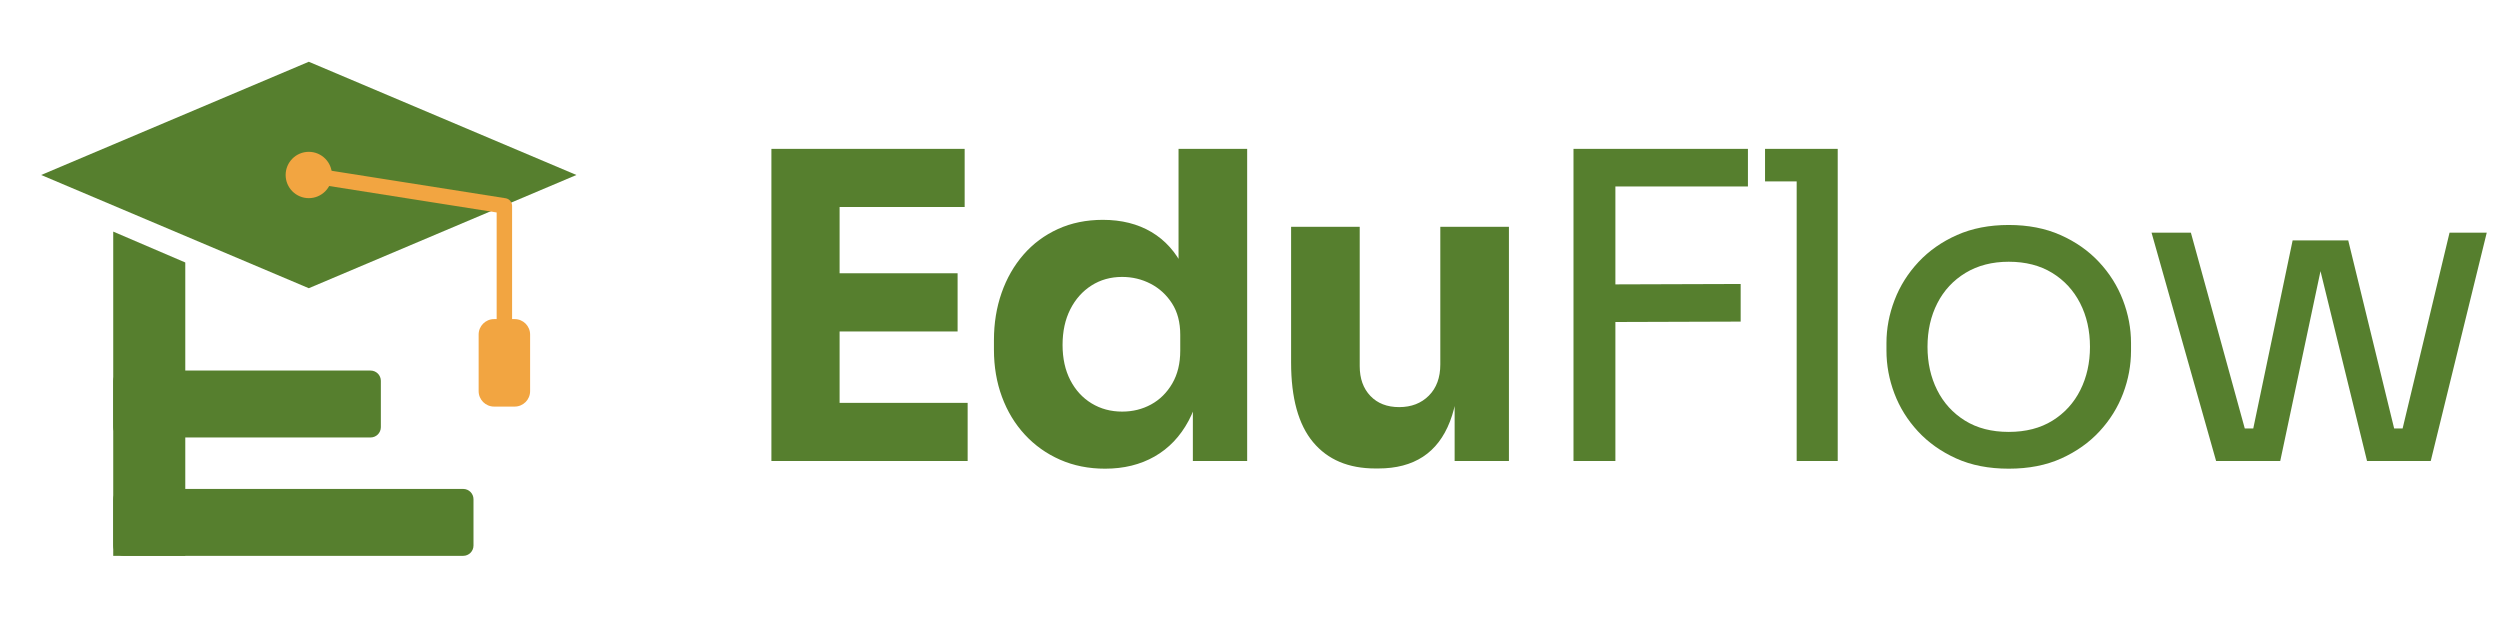
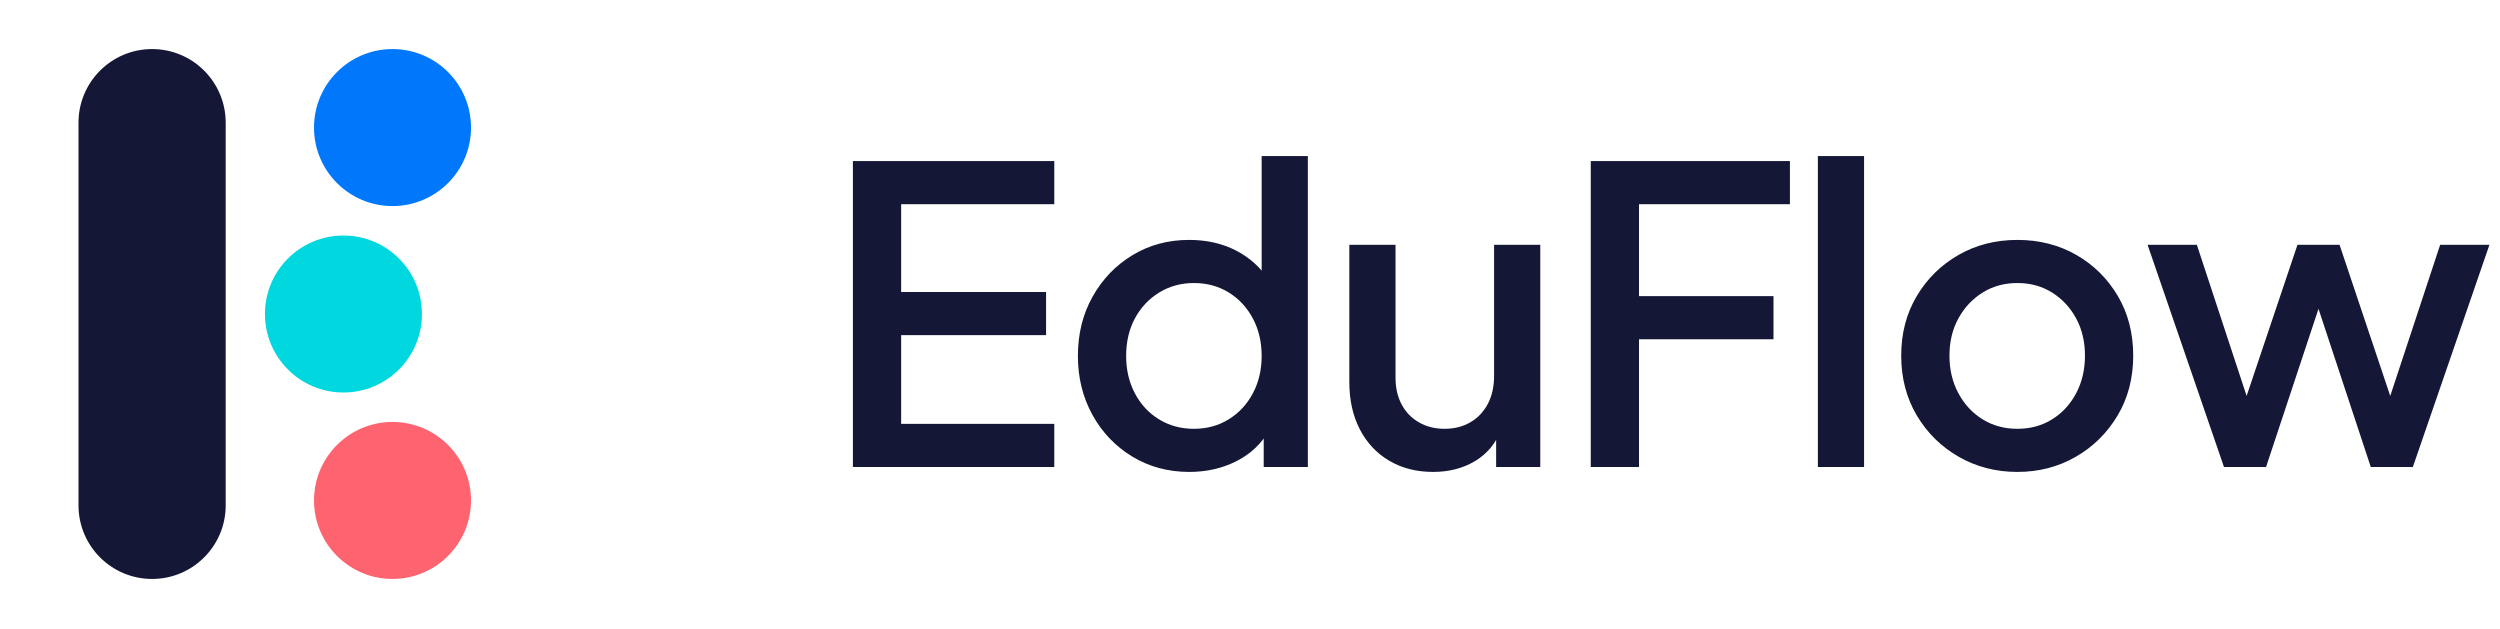
- <svg xmlns="http://www.w3.org/2000/svg" viewBox="0 0 421 104" role="img" aria-label="EduFlow">
-   <g transform="scale(0.8667)">
-     <g fill="#567F2E">
-       <polygon points="60,12 112,34 60,56 8,34" />
-       <polygon points="22,45 36,51 36,108 22,108" />
-       <rect x="22" y="72" width="52" height="13" rx="2" />
-       <rect x="22" y="95" width="70" height="13" rx="2" />
-     </g>
-     <path d="M60 34 L98 40 V64" fill="none" stroke="#F2A541" stroke-width="3" stroke-linecap="round" stroke-linejoin="round" />
-     <circle cx="60" cy="34" r="4.5" fill="#F2A541" />
-     <rect x="93" y="62" width="10" height="17" rx="3" fill="#F2A541" />
+ <svg xmlns="http://www.w3.org/2000/svg" viewBox="0 0 414 104" role="img" aria-label="EduFlow">
+   <g transform="scale(1.625)">
+     <rect x="8" y="5" width="15" height="54" rx="7.5" fill="#141736" />
+     <circle cx="40" cy="13" r="8" fill="#0177FB" />
+     <circle cx="35" cy="32" r="8" fill="#01D7DF" />
+     <circle cx="40" cy="51" r="8" fill="#FE6470" />
  </g>
-   <g fill="#567F2E" transform="translate(0 77.63)">
-     <path d="M129.904 0.0V-52.56H141.388V0.0ZM139.948 0.0V-9.792H162.952V0.0ZM139.948 -21.816V-31.608H161.26V-21.816ZM139.948 -42.768V-52.56H162.448V-42.768Z M186.1 1.296Q181.942 1.296 178.513 -0.216Q175.084 -1.728 172.582 -4.437Q170.08 -7.146 168.73 -10.8Q167.38 -14.454 167.38 -18.738V-20.358Q167.38 -24.624 168.667 -28.305Q169.954 -31.986 172.357 -34.749Q174.76 -37.512 178.153 -39.06Q181.546 -40.608 185.722 -40.608Q190.438 -40.608 193.903 -38.556Q197.368 -36.504 199.321 -32.508Q201.274 -28.512 201.454 -22.644L198.466 -25.47V-52.56H210.022V0.0H200.878V-16.362H202.462Q202.282 -10.728 200.158 -6.768Q198.034 -2.808 194.434 -0.756Q190.834 1.296 186.1 1.296ZM188.98 -8.316Q191.644 -8.316 193.849 -9.522Q196.054 -10.728 197.404 -13.041Q198.754 -15.354 198.754 -18.576V-21.24Q198.754 -24.39 197.368 -26.541Q195.982 -28.692 193.768 -29.844Q191.554 -30.996 188.962 -30.996Q186.064 -30.996 183.796 -29.547Q181.528 -28.098 180.232 -25.533Q178.936 -22.968 178.936 -19.548Q178.936 -16.128 180.241 -13.608Q181.546 -11.088 183.823 -9.702Q186.1 -8.316 188.98 -8.316Z M231.604 1.26Q224.818 1.26 221.119 -3.177Q217.42 -7.614 217.42 -16.578V-39.438H228.976V-15.966Q228.976 -12.834 230.776 -10.953Q232.576 -9.072 235.618 -9.072Q238.696 -9.072 240.622 -11.007Q242.548 -12.942 242.548 -16.254V-39.438H254.104V0.0H244.96V-16.65H245.716Q245.716 -10.638 244.177 -6.66Q242.638 -2.682 239.623 -0.711Q236.608 1.26 232.108 1.26Z" />
-     <path d="M264.976 0.0V-52.56H272.032V0.0ZM270.592 -23.4V-29.736L293.128 -29.808V-23.472ZM270.592 -46.224V-52.56H294.352V-46.224Z M302.56 0.0V-52.56H309.472V0.0ZM297.232 -47.088V-52.56H309.472V-47.088Z M338.272 1.296Q333.232 1.296 329.416 -0.432Q325.6 -2.16 322.972 -5.004Q320.344 -7.848 319.012 -11.376Q317.68 -14.904 317.68 -18.576V-19.872Q317.68 -23.544 319.048 -27.108Q320.416 -30.672 323.08 -33.516Q325.744 -36.36 329.56 -38.052Q333.376 -39.744 338.272 -39.744Q343.168 -39.744 346.984 -38.052Q350.8 -36.36 353.464 -33.516Q356.128 -30.672 357.496 -27.108Q358.864 -23.544 358.864 -19.872V-18.576Q358.864 -14.904 357.532 -11.376Q356.2 -7.848 353.572 -5.004Q350.944 -2.16 347.128 -0.432Q343.312 1.296 338.272 1.296ZM338.272 -4.896Q342.592 -4.896 345.652 -6.804Q348.712 -8.712 350.332 -11.952Q351.952 -15.192 351.952 -19.224Q351.952 -23.328 350.296 -26.568Q348.64 -29.808 345.58 -31.68Q342.52 -33.552 338.272 -33.552Q334.096 -33.552 331 -31.68Q327.904 -29.808 326.248 -26.568Q324.592 -23.328 324.592 -19.224Q324.592 -15.192 326.212 -11.952Q327.832 -8.712 330.892 -6.804Q333.952 -4.896 338.272 -4.896Z M378.304 0.0 386.08 -37.152H395.44L404.512 0.0H398.608L389.536 -37.008H391.84L383.992 0.0ZM374.776 0.0V-5.472H382.768V0.0ZM373.192 0.0 362.32 -38.448H368.944L379.528 0.0ZM400.048 0.0V-5.472H408.04V0.0ZM403.288 0.0 412.504 -38.448H418.768L409.336 0.0Z" />
+   <g fill="#141736" transform="translate(0 77.33)">
+     <path d="M141.24 0V-50.66H174.59V-43.52H149.23V-28.97H173.23V-21.83H149.23V-7.14H174.59V0Z M196.96 0.82Q191.69 0.82 187.51 -1.72Q183.33 -4.25 180.91 -8.62Q178.5 -12.99 178.5 -18.39Q178.5 -23.87 180.93 -28.2Q183.36 -32.54 187.53 -35.07Q191.69 -37.6 196.93 -37.6Q201.31 -37.6 204.73 -35.82Q208.15 -34.03 210.12 -30.91L208.93 -29.17V-51.48H216.58V0H209.27V-7.48L210.15 -6.05Q208.25 -2.72 204.73 -0.95Q201.21 0.82 196.96 0.82ZM197.71 -6.32Q200.94 -6.32 203.47 -7.89Q206.01 -9.45 207.47 -12.19Q208.93 -14.93 208.93 -18.39Q208.93 -21.86 207.47 -24.6Q206.01 -27.34 203.47 -28.9Q200.94 -30.46 197.71 -30.46Q194.51 -30.46 191.95 -28.88Q189.38 -27.3 187.94 -24.6Q186.49 -21.9 186.49 -18.39Q186.49 -14.93 187.94 -12.19Q189.38 -9.45 191.93 -7.89Q194.48 -6.32 197.71 -6.32Z M237.32 0.82Q233.17 0.82 230.03 -1.05Q226.88 -2.92 225.17 -6.27Q223.45 -9.62 223.45 -14.04V-36.79H231.1V-14.76Q231.1 -12.24 232.12 -10.34Q233.14 -8.43 234.99 -7.38Q236.84 -6.32 239.22 -6.32Q241.64 -6.32 243.49 -7.4Q245.34 -8.47 246.38 -10.44Q247.42 -12.41 247.42 -15.1V-36.79H255.07V0H247.76V-7.21L248.61 -6.26Q247.32 -2.82 244.31 -1Q241.3 0.82 237.32 0.82Z M263.43 0V-50.66H296.41V-43.52H271.42V-28.29H293.69V-21.15H271.42V0Z M301.04 0V-51.48H308.69V0Z M334.08 0.82Q328.75 0.82 324.38 -1.68Q320.01 -4.18 317.42 -8.53Q314.84 -12.89 314.84 -18.43Q314.84 -23.97 317.41 -28.29Q319.97 -32.61 324.33 -35.11Q328.68 -37.6 334.08 -37.6Q339.49 -37.6 343.83 -35.12Q348.16 -32.64 350.71 -28.32Q353.26 -24 353.26 -18.43Q353.26 -12.85 350.66 -8.5Q348.06 -4.15 343.72 -1.67Q339.39 0.82 334.08 0.82ZM334.08 -6.32Q337.31 -6.32 339.83 -7.89Q342.35 -9.45 343.81 -12.21Q345.27 -14.96 345.27 -18.43Q345.27 -21.9 343.81 -24.6Q342.35 -27.3 339.83 -28.88Q337.31 -30.46 334.08 -30.46Q330.85 -30.46 328.32 -28.88Q325.79 -27.3 324.31 -24.6Q322.83 -21.9 322.83 -18.43Q322.83 -14.96 324.31 -12.21Q325.79 -9.45 328.32 -7.89Q330.85 -6.32 334.08 -6.32Z M368.29 0 355.64 -36.79H363.8L373.46 -7.45L370.6 -7.48L380.46 -36.79H387.43L397.26 -7.48L394.4 -7.45L404.09 -36.79H412.25L399.57 0H392.6L382.7 -29.95H385.19L375.26 0Z" />
  </g>
</svg>
